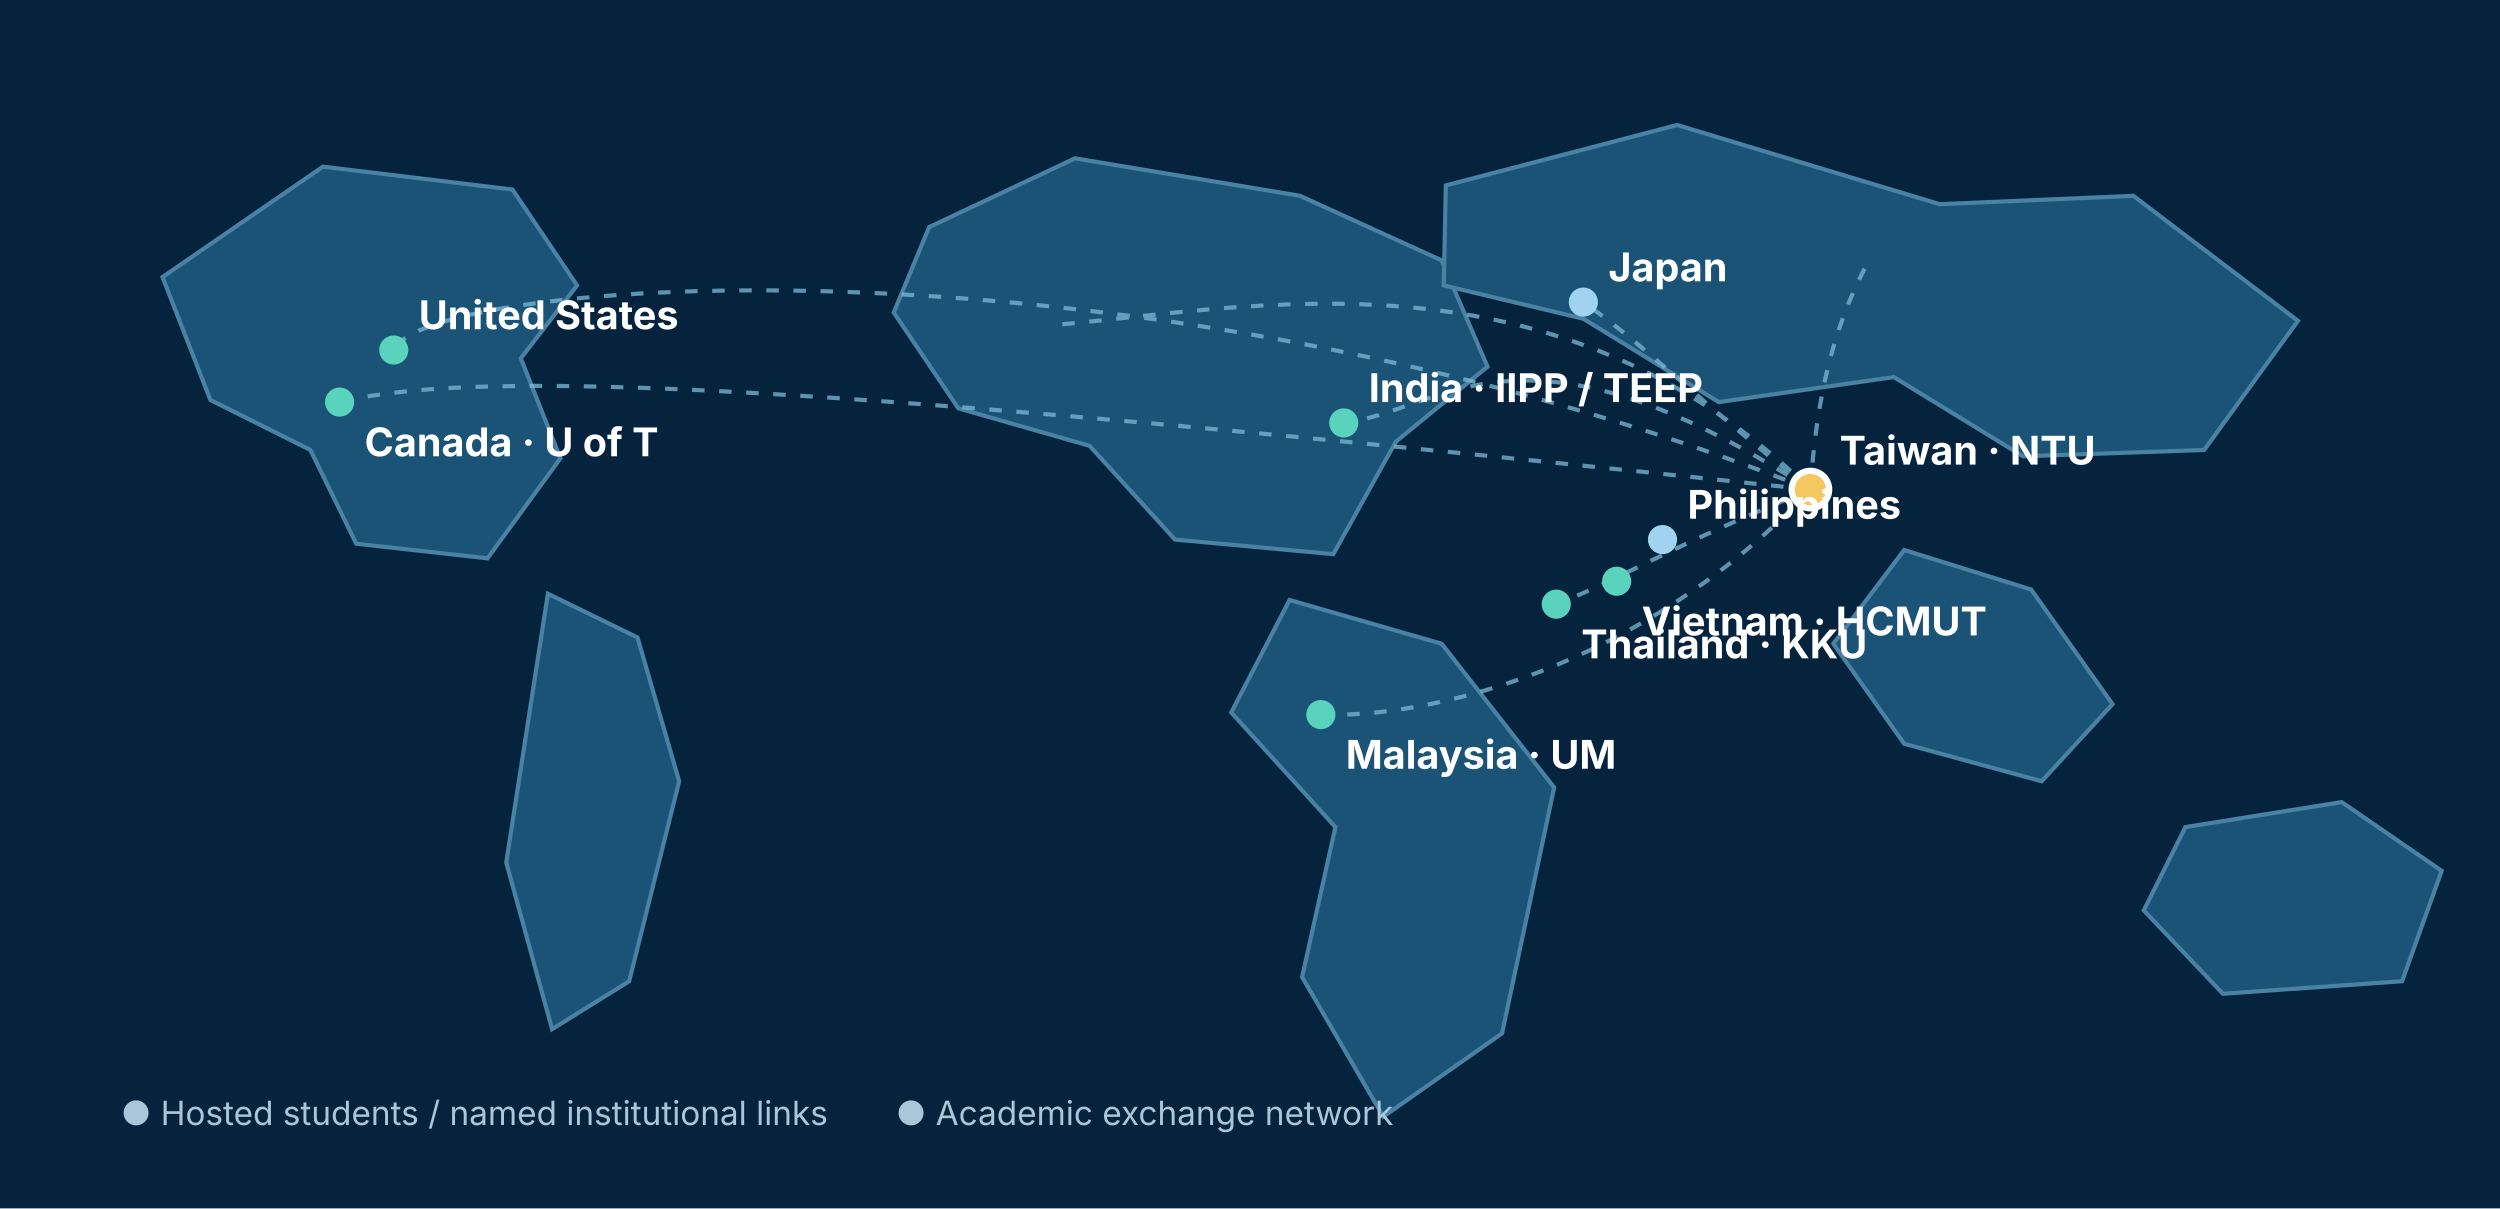
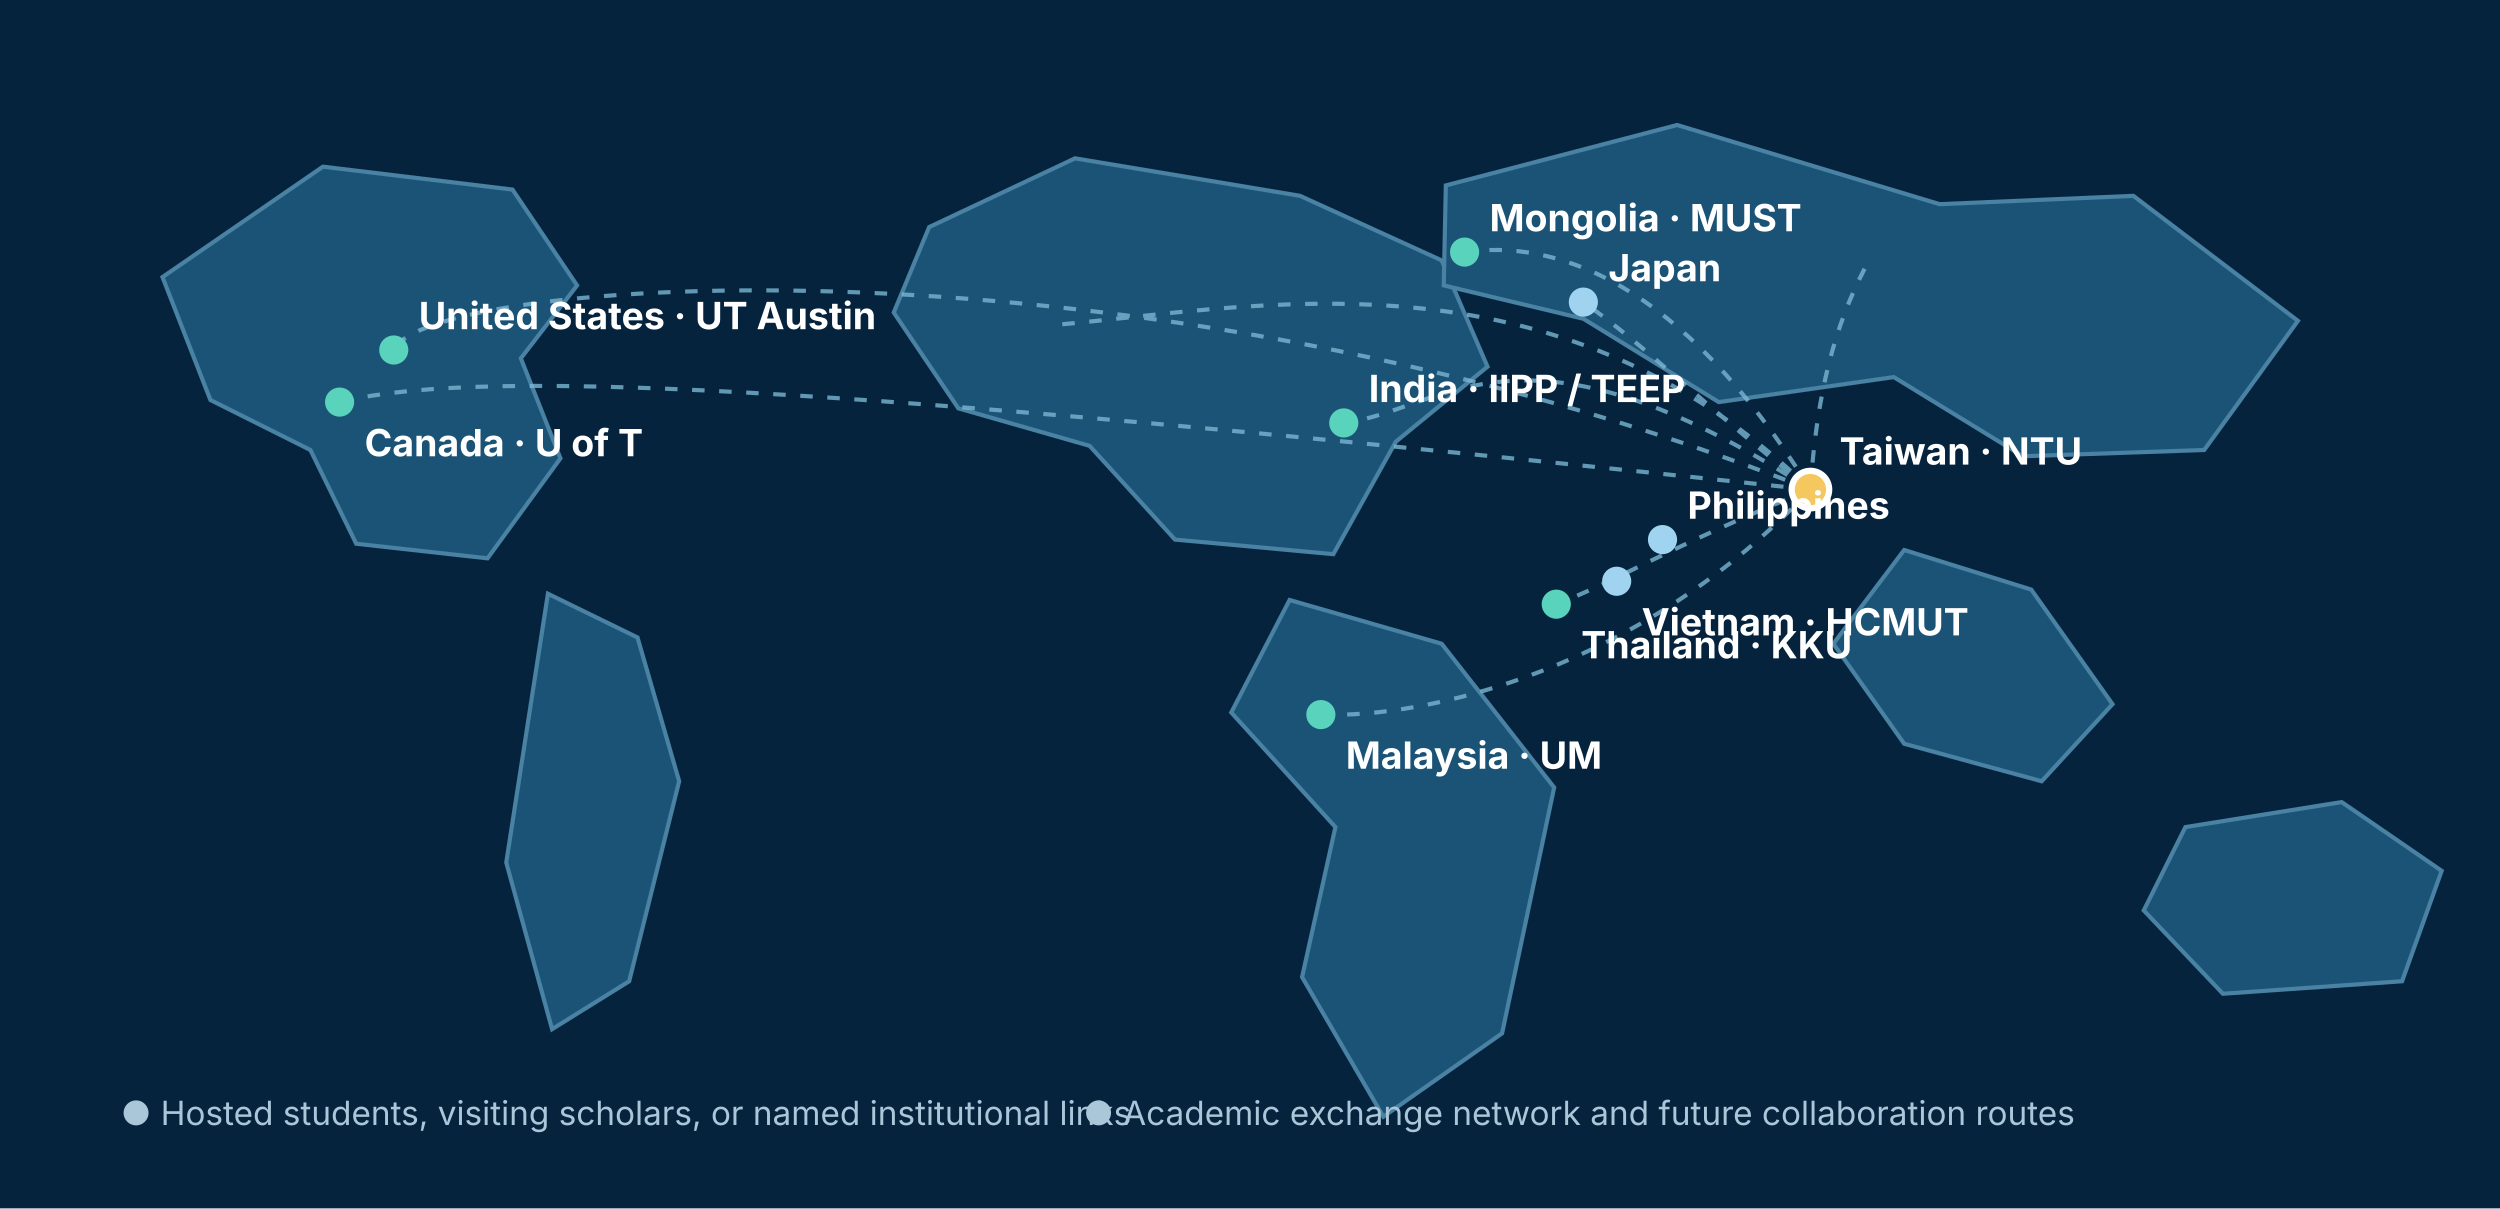
<svg xmlns="http://www.w3.org/2000/svg" viewBox="0 0 1200 580" role="img" aria-labelledby="title desc">
  <rect width="1200" height="580" fill="#06233e" />
  <g fill="#1c5579" stroke="#4d86a8" stroke-width="2" opacity=".95">
    <path d="M78 133l77-53 91 11 31 46-27 35 19 48-35 48-63-7-22-45-48-24z" />
    <path d="M263 285l43 21 20 69-24 96-37 23-22-80z" />
    <path d="M446 109l70-33 108 18 68 31 22 51-44 36-30 54-76-7-41-45-63-18-31-46z" />
    <path d="M619 288l73 21 54 69-25 118-57 40-39-67 16-72-50-55z" />
    <path d="M694 89l111-29 126 38 93-4 79 60-45 62-87 3-62-38-84 12-65-40-67-16z" />
    <path d="M914 264l61 19 39 55-34 37-66-18-34-48z" />
    <path d="M1049 397l75-12 48 33-19 53-86 6-38-40z" />
  </g>
-   <g fill="none" stroke="#7bb9d5" stroke-width="2" stroke-dasharray="6 7" opacity=".75">
+   <g fill="none" stroke="#7bb9d5" stroke-width="2" stroke-dasharray="6 7" opacity=".78">
    <path d="M869 235C730 145 693 197 645 203" />
    <path d="M869 235C788 321 685 345 634 343" />
    <path d="M869 235C800 263 776 279 747 290" />
    <path d="M869 235C746 115 600 148 506 156" />
    <path d="M869 235C545 107 204 133 189 168" />
    <path d="M869 235C430 188 236 175 163 193" />
    <path d="M869 235C816 193 790 166 760 145" />
    <path d="M869 235C872 188 881 156 895 129" />
+     <path d="M869 235C806 133 745 115 703 121" />
  </g>
-   <g font-family="Inter,Arial,sans-serif" font-size="19" font-weight="700" fill="#fff">
+   <g font-family="Inter,Arial,sans-serif" font-size="18" font-weight="700" fill="#fff">
    <g transform="translate(869 235)">
      <circle r="9" fill="#f5c75f" stroke="#fff" stroke-width="3" />
      <text x="14" y="-12">Taiwan · NTU</text>
    </g>
    <g transform="translate(747 290)">
      <circle r="7" fill="#59d3bc" />
      <text x="12" y="26">Thailand · KKU</text>
    </g>
    <g transform="translate(634 343)">
      <circle r="7" fill="#59d3bc" />
      <text x="12" y="26">Malaysia · UM</text>
    </g>
    <g transform="translate(776 279)">
-       <circle r="7" fill="#59d3bc" />
+       <circle r="7" fill="#9fd3ef" />
      <text x="12" y="26">Vietnam · HCMUT</text>
    </g>
    <g transform="translate(760 145)">
      <circle r="7" fill="#9fd3ef" />
      <text x="12" y="-10">Japan</text>
    </g>
    <g transform="translate(798 259)">
      <circle r="7" fill="#9fd3ef" />
      <text x="12" y="-10">Philippines</text>
    </g>
    <g transform="translate(645 203)">
      <circle r="7" fill="#59d3bc" />
      <text x="12" y="-10">India · IIPP / TEEP</text>
    </g>
+     <g transform="translate(703 121)">
+       <circle r="7" fill="#59d3bc" />
+       <text x="12" y="-10">Mongolia · MUST</text>
+     </g>
    <g transform="translate(189 168)">
      <circle r="7" fill="#59d3bc" />
-       <text x="12" y="-10">United States</text>
+       <text x="12" y="-10">United States · UT Austin</text>
    </g>
    <g transform="translate(163 193)">
      <circle r="7" fill="#59d3bc" />
      <text x="12" y="26">Canada · U of T</text>
    </g>
  </g>
-   <text x="58" y="540" font-family="Inter,Arial,sans-serif" font-size="16" fill="#a9c7d8">● Hosted students / named institutional links</text>
-   <text x="430" y="540" font-family="Inter,Arial,sans-serif" font-size="16" fill="#a9c7d8">● Academic exchange network</text>
+   <g font-family="Inter,Arial,sans-serif" font-size="16" fill="#a9c7d8">
+     <text x="58" y="540">● Hosted students, visiting scholars, or named institutional links</text>
+     <text x="520" y="540">● Academic exchange network and future collaboration routes</text>
+   </g>
</svg>
